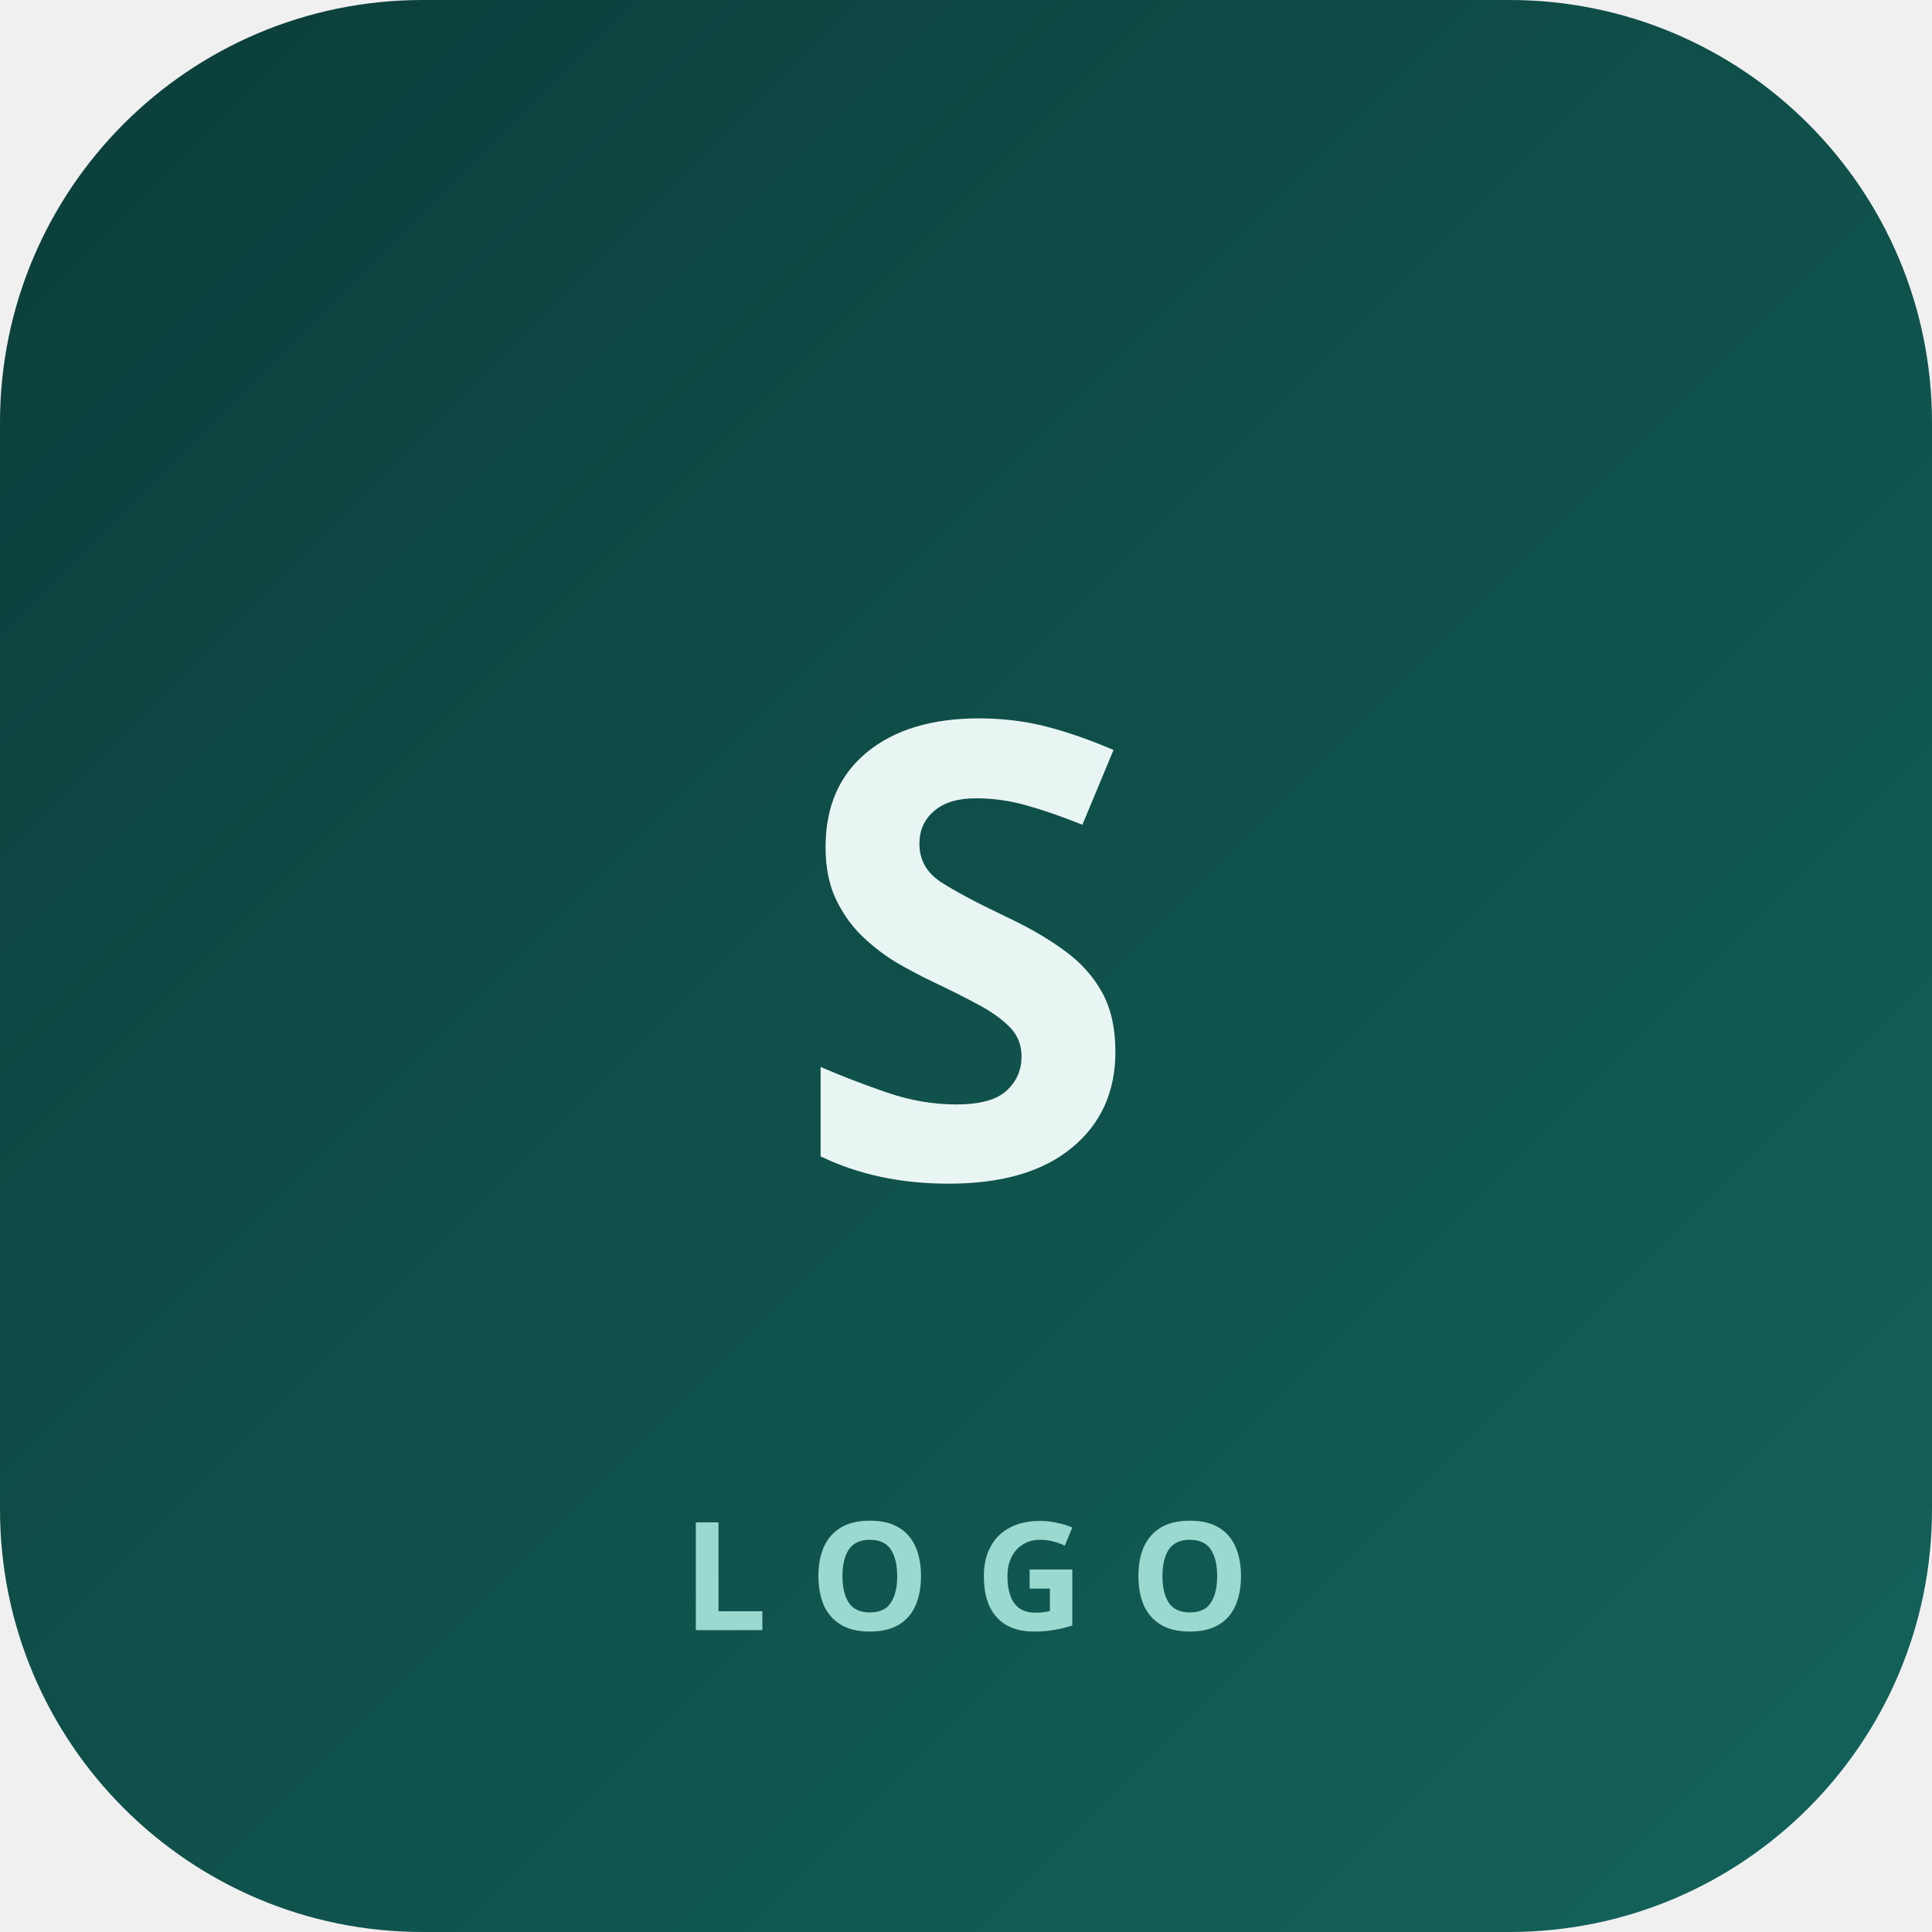
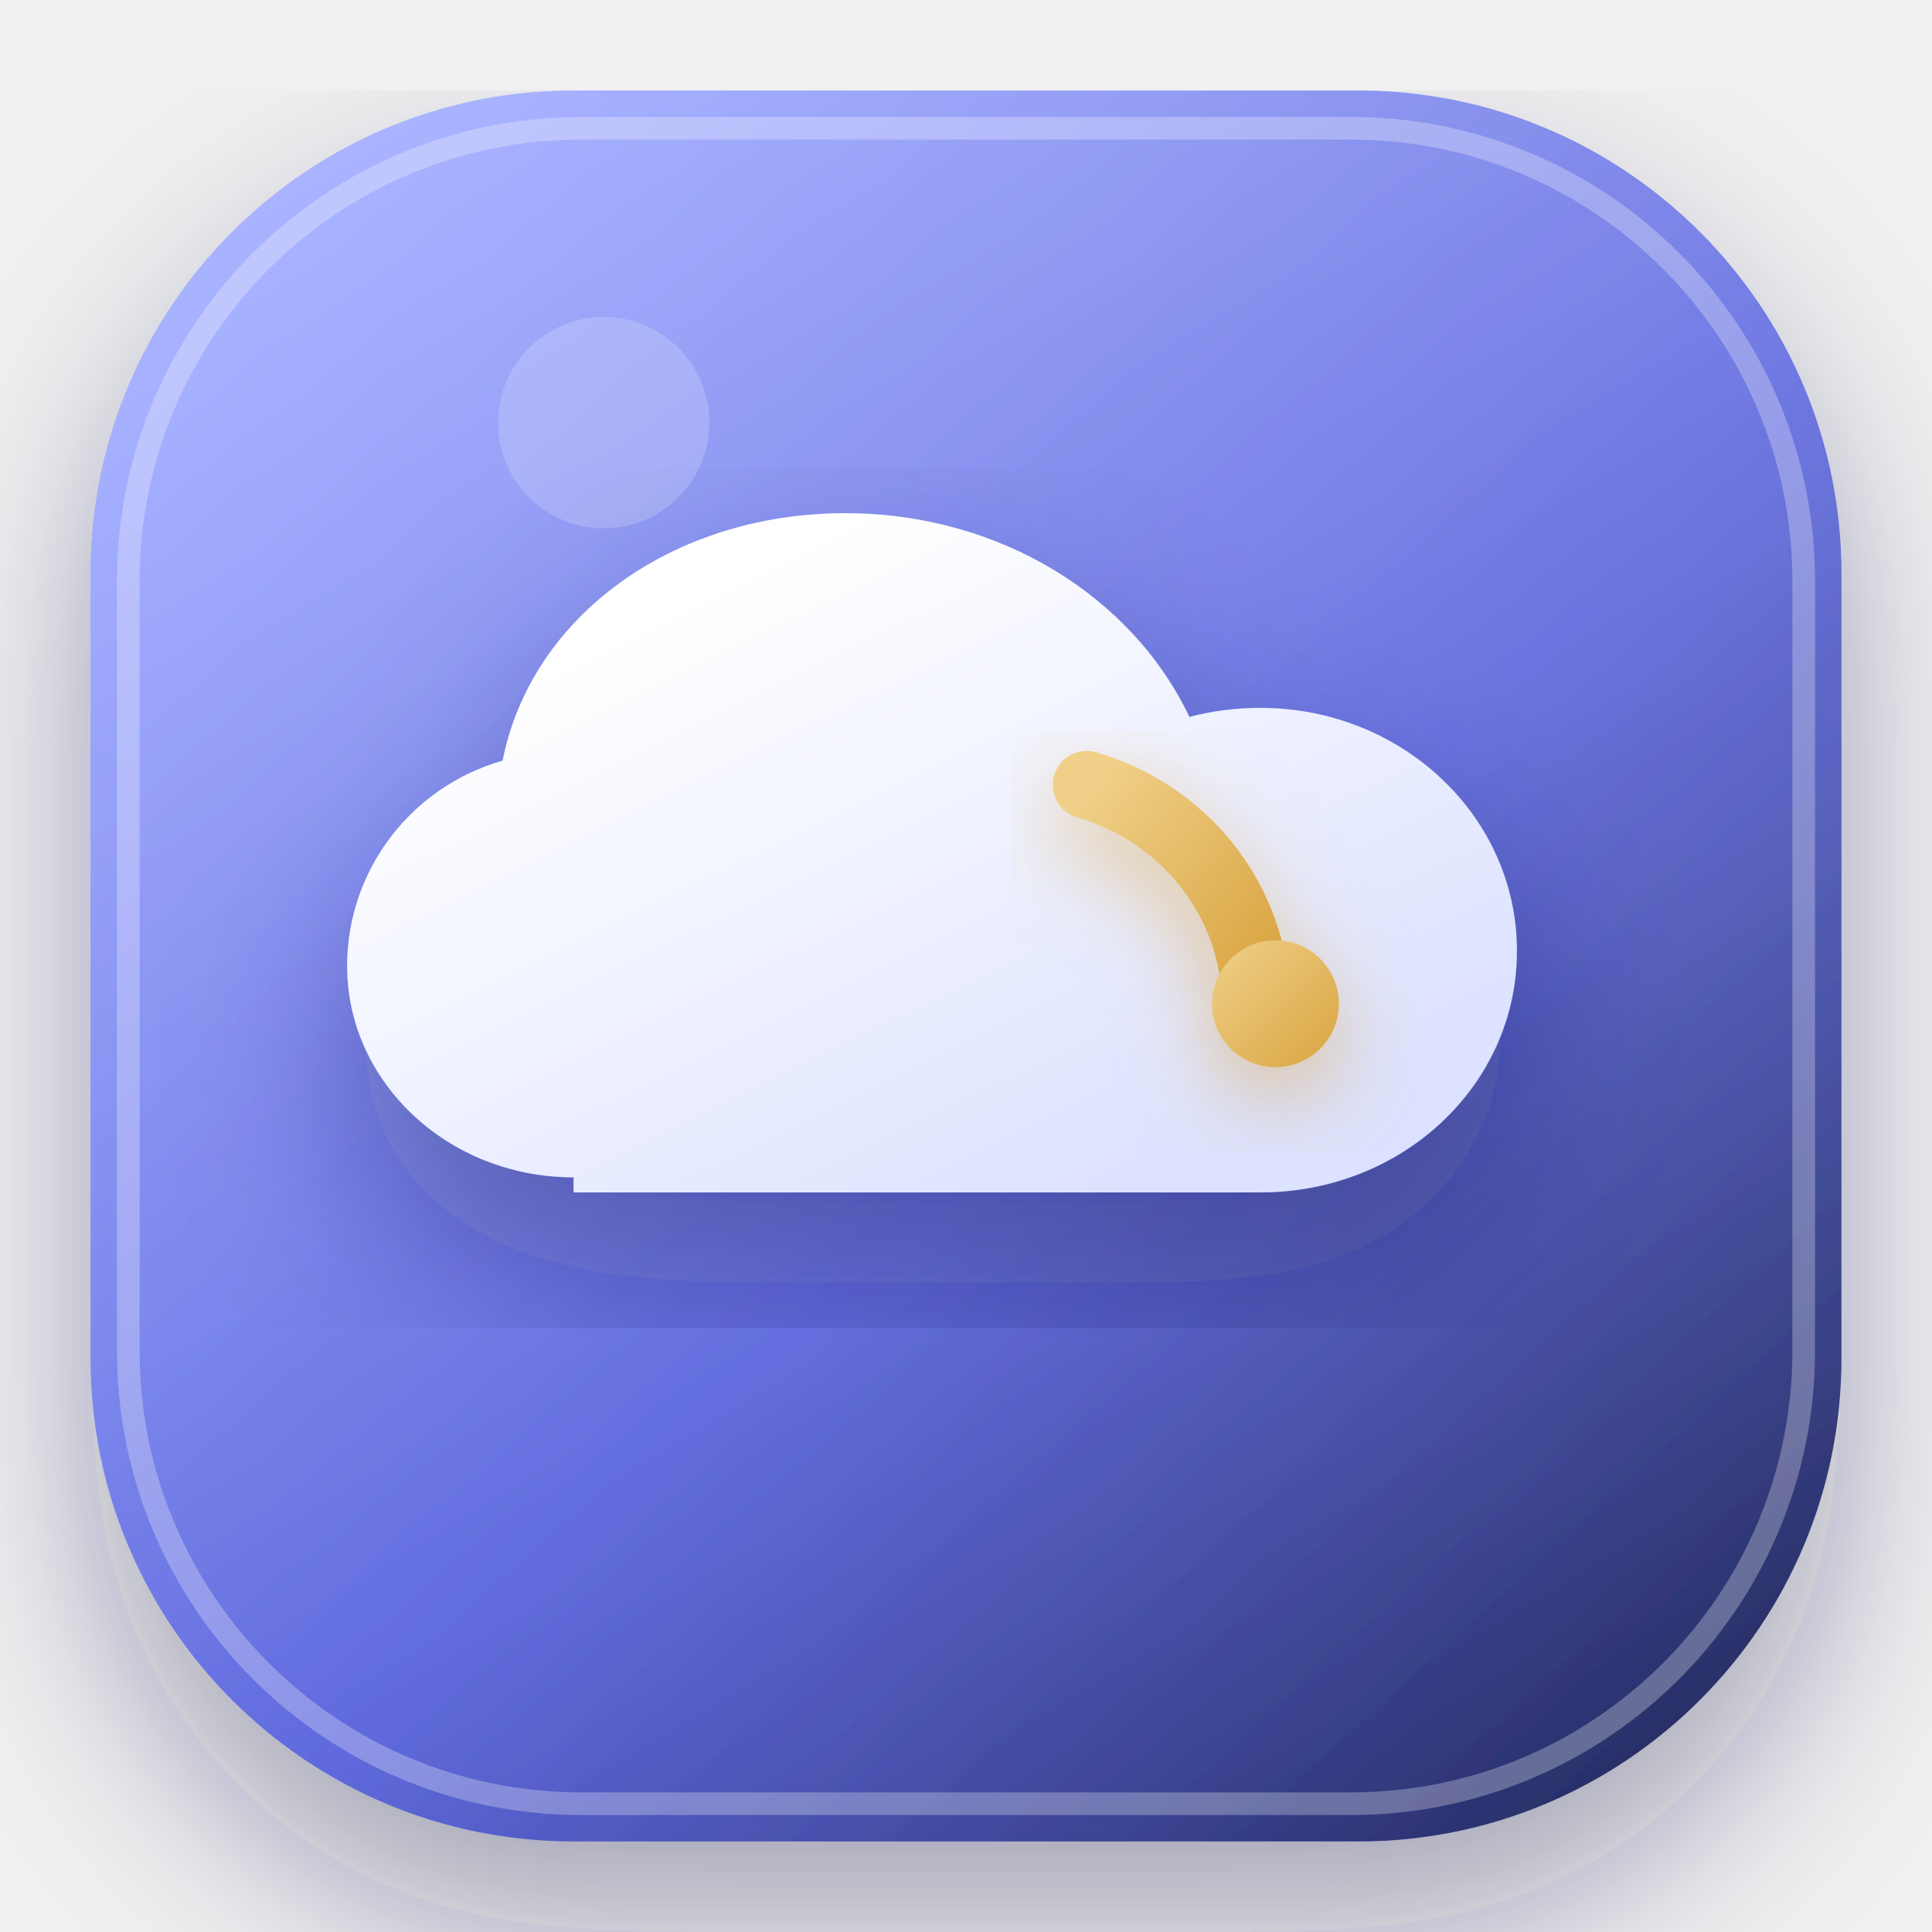
- <svg xmlns="http://www.w3.org/2000/svg" viewBox="0 0 128 128" role="img" aria-label="Sarca logo placeholder">
+ <svg xmlns="http://www.w3.org/2000/svg" viewBox="0 0 128 128" role="img" aria-label="Sarca">
  <defs>
-     <linearGradient id="sarca-bg" x1="0%" y1="0%" x2="100%" y2="100%">
-       <stop offset="0%" stop-color="#0B3D3A" />
-       <stop offset="100%" stop-color="#14635C" />
+     <linearGradient id="sarca-plate" x1="12%" y1="8%" x2="92%" y2="96%">
+       <stop offset="0%" stop-color="#6B7CFF" />
+       <stop offset="55%" stop-color="#3D4AD6" />
+       <stop offset="100%" stop-color="#1A2158" />
    </linearGradient>
+     <linearGradient id="sarca-glass" x1="20%" y1="0%" x2="80%" y2="100%">
+       <stop offset="0%" stop-color="#FFFFFF" stop-opacity="0.42" />
+       <stop offset="100%" stop-color="#FFFFFF" stop-opacity="0.06" />
+     </linearGradient>
+     <linearGradient id="sarca-cloud" x1="20%" y1="20%" x2="80%" y2="90%">
+       <stop offset="0%" stop-color="#FFFFFF" />
+       <stop offset="100%" stop-color="#DCE2FF" />
+     </linearGradient>
+     <linearGradient id="sarca-accent" x1="0%" y1="0%" x2="100%" y2="100%">
+       <stop offset="0%" stop-color="#F0D089" />
+       <stop offset="100%" stop-color="#D9A441" />
+     </linearGradient>
+     <filter id="sarca-soft" x="-20%" y="-20%" width="140%" height="140%">
+       <feDropShadow dx="0" dy="6" stdDeviation="6" flood-color="#1A2158" flood-opacity="0.35" />
+     </filter>
+     <filter id="sarca-glow" x="-30%" y="-30%" width="160%" height="160%">
+       <feDropShadow dx="0" dy="2" stdDeviation="3" flood-color="#D9A441" flood-opacity="0.55" />
+     </filter>
  </defs>
-   <rect width="128" height="128" rx="28" fill="url(#sarca-bg)" />
-   <text x="64" y="78" text-anchor="middle" font-family="system-ui, sans-serif" font-size="42" font-weight="700" fill="#E8F5F2" letter-spacing="2">S</text>
-   <text x="64" y="108" text-anchor="middle" font-family="system-ui, sans-serif" font-size="10" font-weight="600" fill="#9AD9CF" letter-spacing="3">LOGO</text>
+   <rect x="6" y="6" width="116" height="116" rx="32" fill="url(#sarca-plate)" filter="url(#sarca-soft)" />
+   <rect x="6" y="6" width="116" height="116" rx="32" fill="url(#sarca-glass)" />
+   <rect x="8.5" y="8.5" width="111" height="111" rx="30" fill="none" stroke="#FFFFFF" stroke-opacity="0.28" stroke-width="1.5" />
+   <g filter="url(#sarca-soft)">
+     <path fill="url(#sarca-cloud)" d="M38 78c-8.3 0-15-6.3-15-14 0-6.4 4.3-11.9 10.3-13.6C35.2 40.8 44.6 34 56 34c10.2 0 19 5.5 22.8 13.5 1.5-.4 3.1-.6 4.7-.6 9.4 0 17 7.2 17 16.1S92.9 79 83.5 79H38z" />
+   </g>
+   <g filter="url(#sarca-glow)">
+     <path d="M72 52c6.2 1.8 10.8 7.2 11.2 13.8" fill="none" stroke="url(#sarca-accent)" stroke-width="4.5" stroke-linecap="round" />
+     <circle cx="84.5" cy="66.5" r="4.2" fill="url(#sarca-accent)" />
+   </g>
+   <circle cx="40" cy="28" r="7" fill="#FFFFFF" fill-opacity="0.18" />
</svg>
